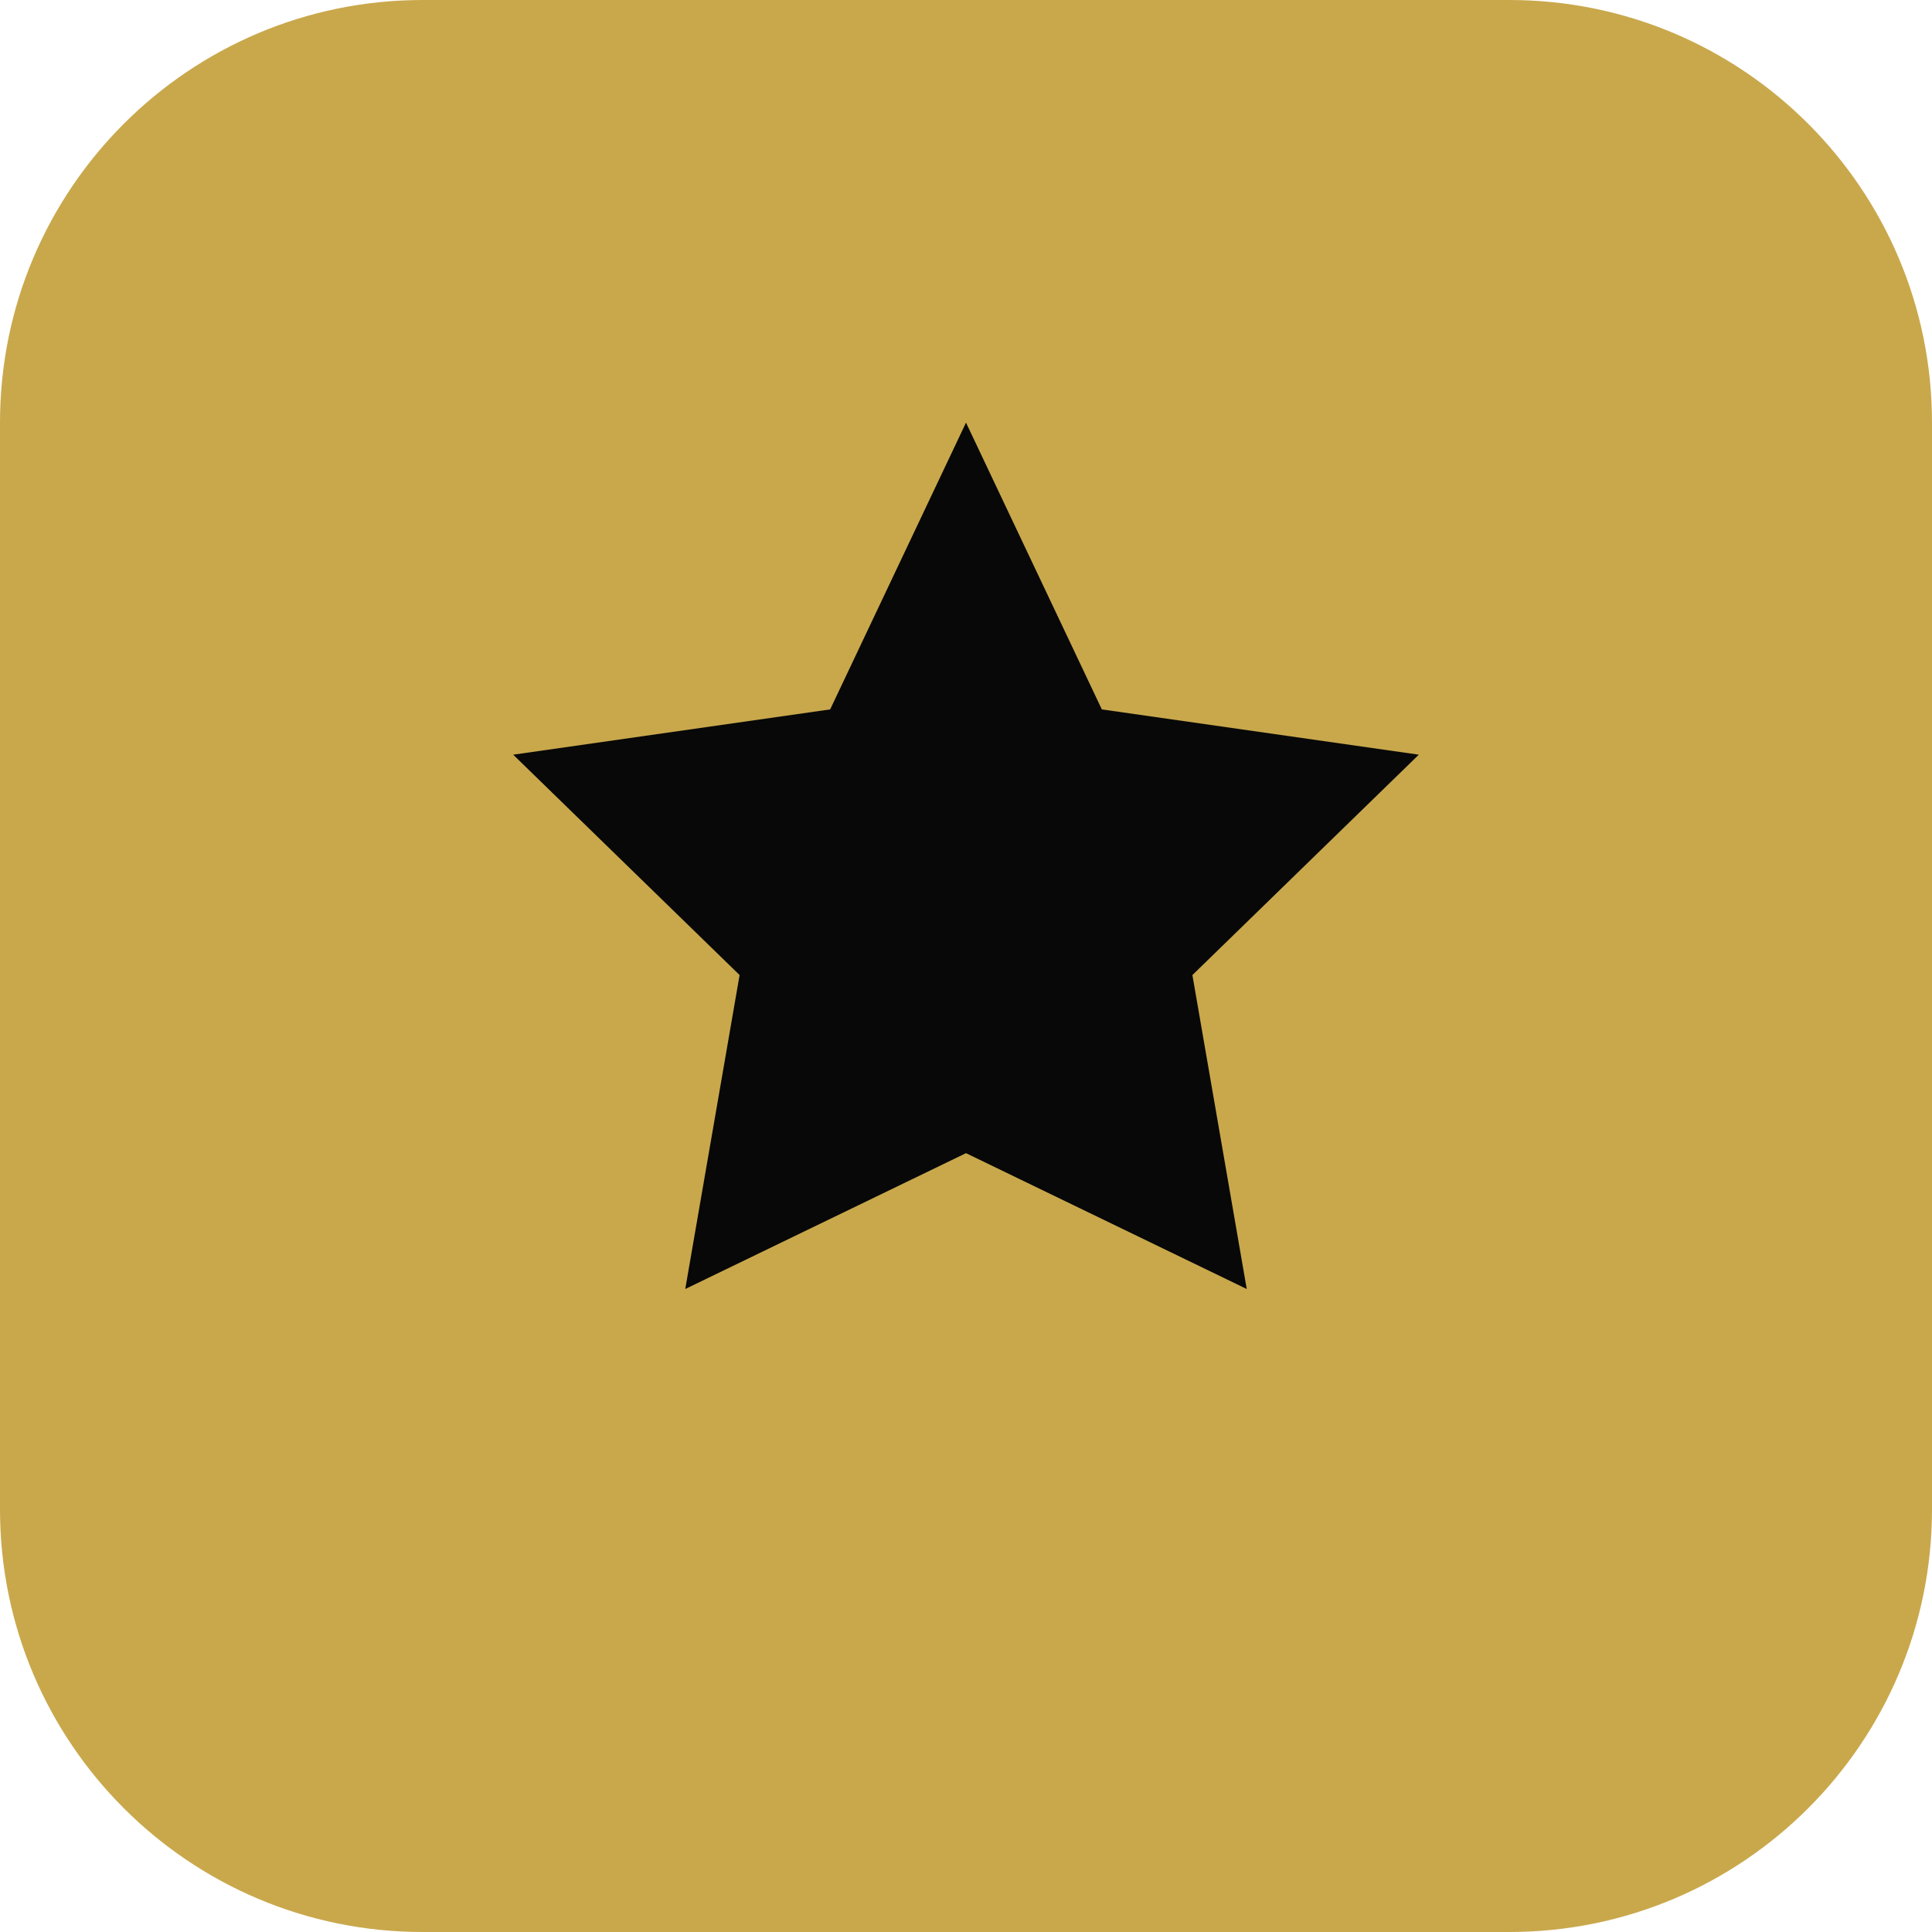
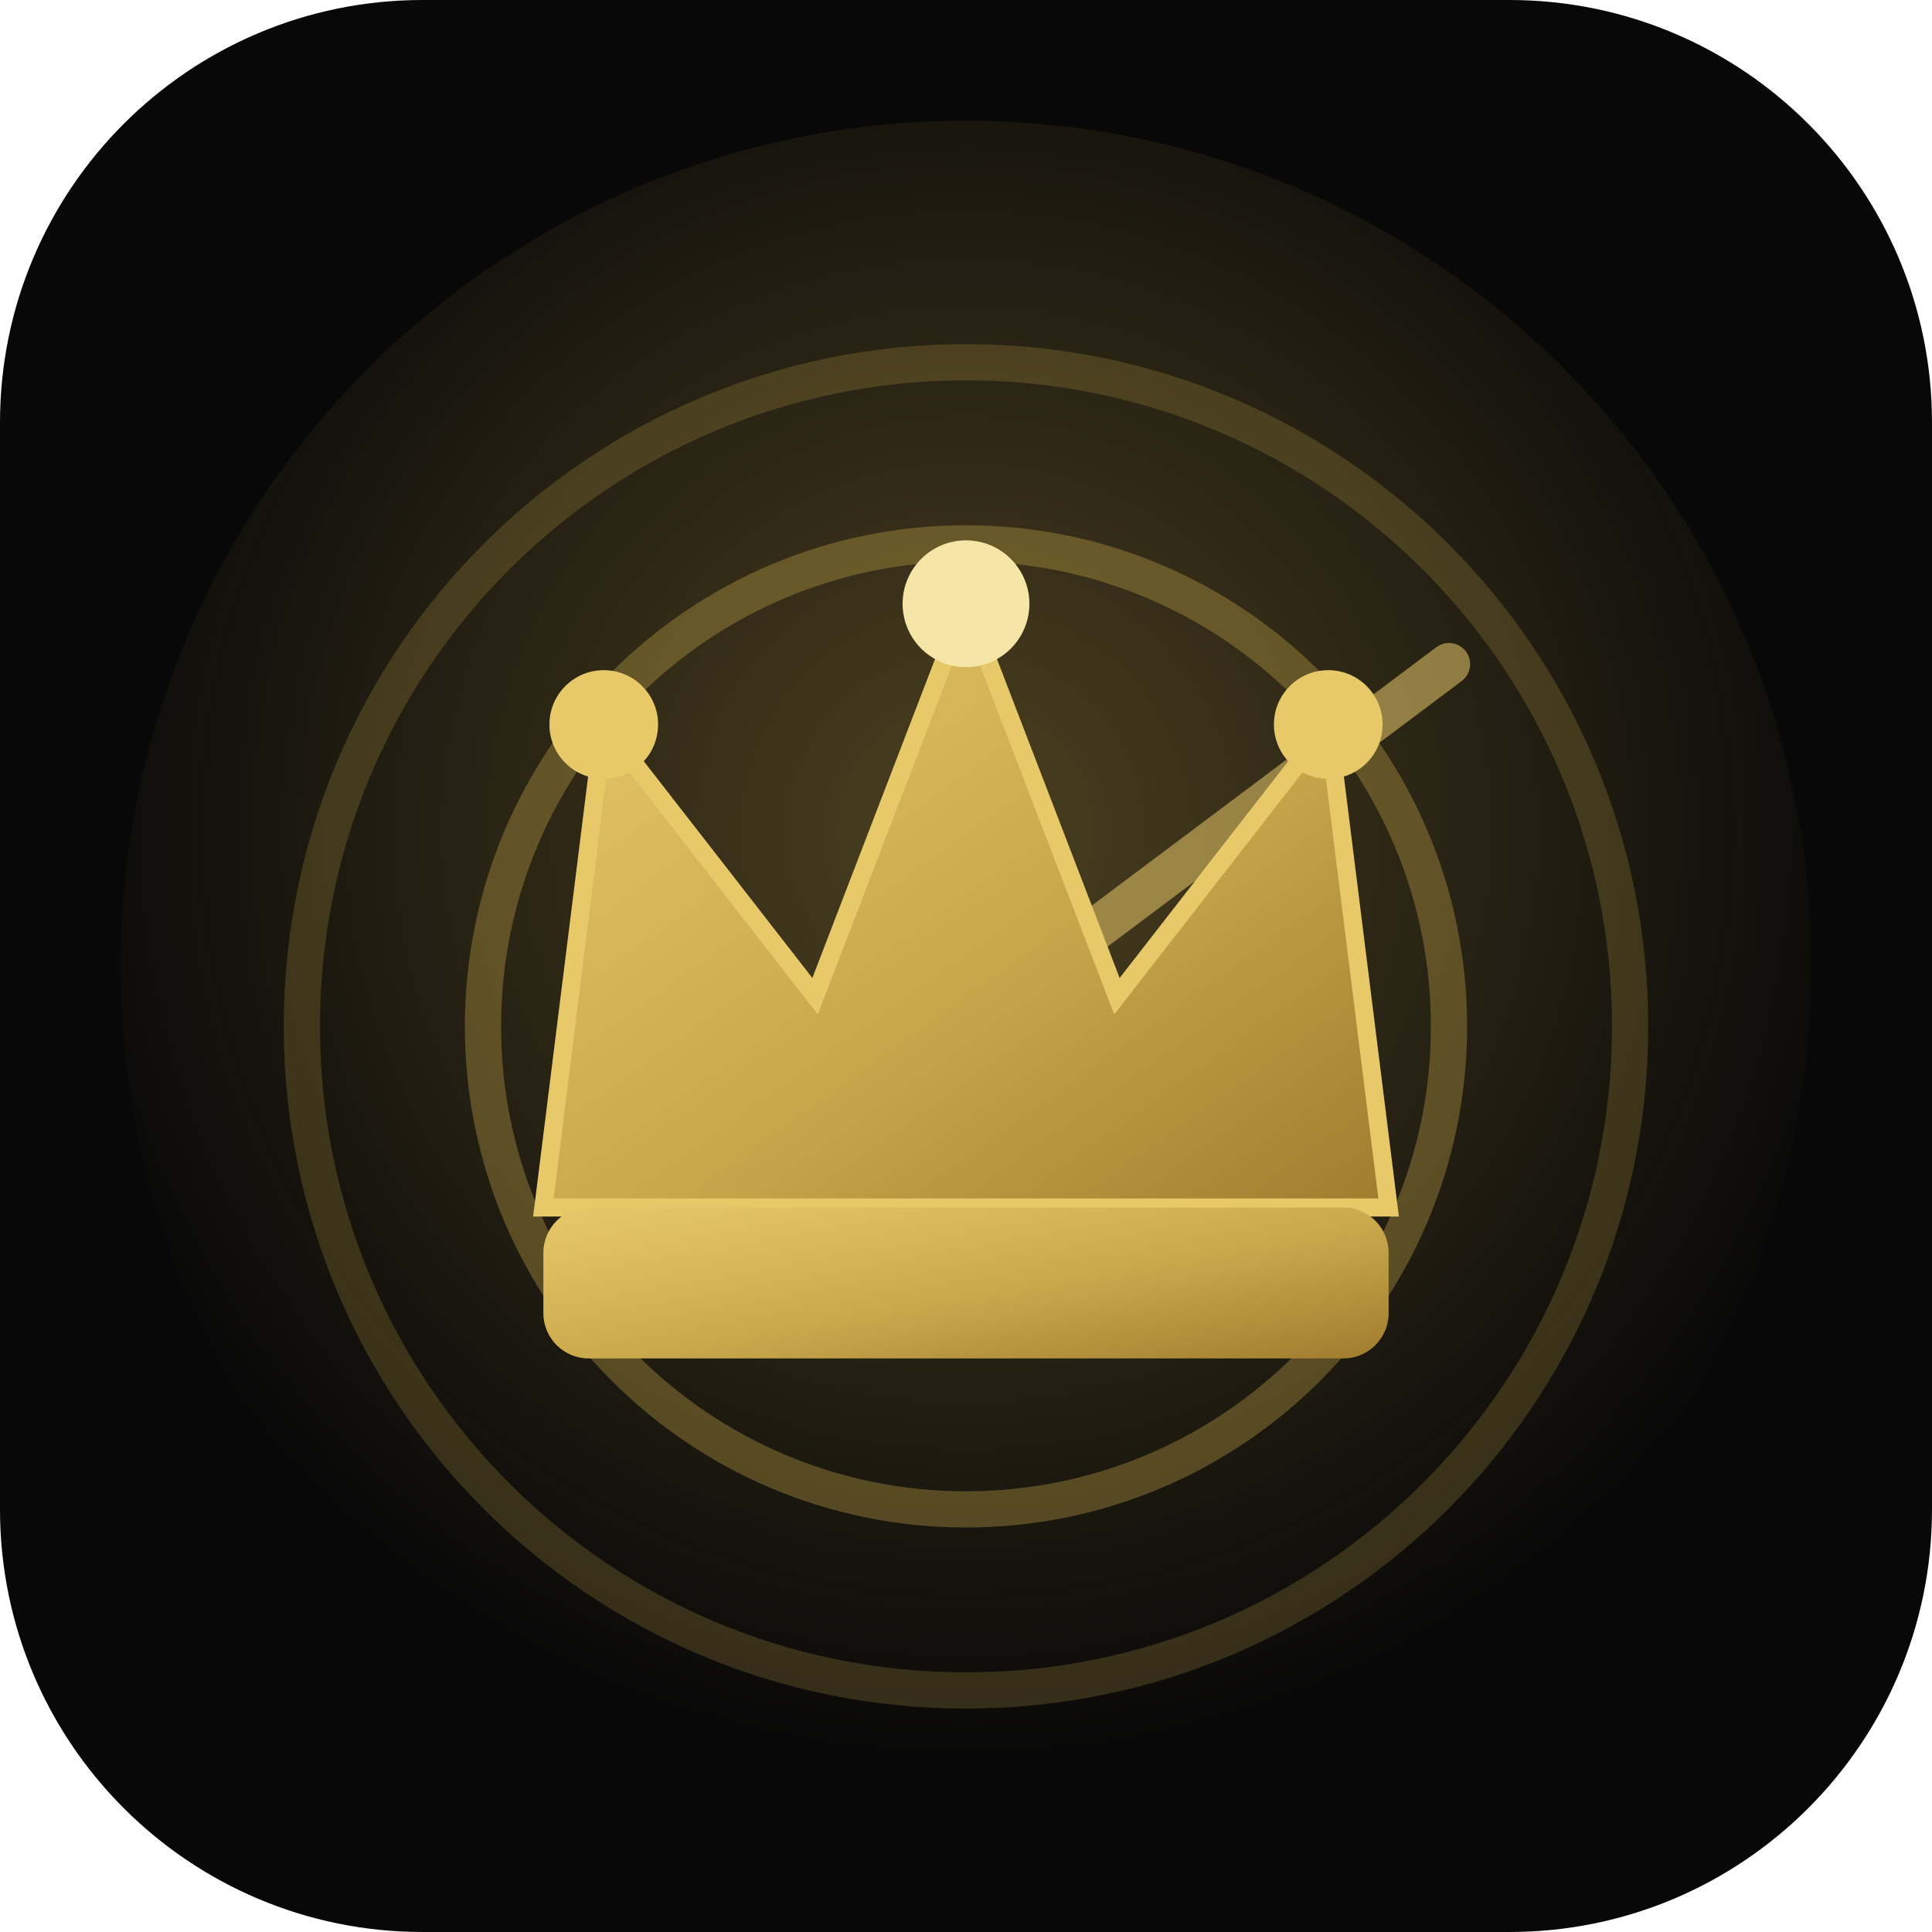
- <svg xmlns="http://www.w3.org/2000/svg" viewBox="0 0 64 64">
-   <rect width="64" height="64" rx="14" fill="#c9a84c" />
-   <path d="M32 14l4.5 9.5 10.5 1.5-7.5 7.3 1.8 10.4L32 38.2 22.7 42.7l1.8-10.4-7.5-7.3 10.5-1.5z" fill="#080808" />
+ <svg xmlns="http://www.w3.org/2000/svg" viewBox="0 0 64 64" role="img" aria-label="Queendar">
+   <defs>
+     <linearGradient id="qg" x1="0" y1="0" x2="1" y2="1">
+       <stop offset="0%" stop-color="#e8c96a" />
+       <stop offset="55%" stop-color="#c9a84c" />
+       <stop offset="100%" stop-color="#a07c2e" />
+     </linearGradient>
+     <radialGradient id="qgGlow" cx="50%" cy="42%" r="55%">
+       <stop offset="0%" stop-color="#c9a84c" stop-opacity="0.35" />
+       <stop offset="100%" stop-color="#c9a84c" stop-opacity="0" />
+     </radialGradient>
+   </defs>
+   <rect width="64" height="64" rx="14" fill="#080808" />
+   <circle cx="32" cy="32" r="28" fill="url(#qgGlow)" />
+   <circle cx="32" cy="34" r="22" fill="none" stroke="#c9a84c" stroke-opacity="0.22" stroke-width="1.2" />
+   <circle cx="32" cy="34" r="16" fill="none" stroke="#c9a84c" stroke-opacity="0.35" stroke-width="1.2" />
+   <path d="M32 34 L48 22" stroke="#e8c96a" stroke-width="1.4" stroke-linecap="round" opacity="0.55" />
+   <path d="M18 40 L20 24 L27 33 L32 20 L37 33 L44 24 L46 40 Z" fill="url(#qg)" stroke="#e8c96a" stroke-width="0.6" />
+   <rect x="18" y="40" width="28" height="5" rx="1.5" fill="url(#qg)" />
+   <circle cx="20" cy="24" r="1.8" fill="#e8c96a" />
+   <circle cx="32" cy="20" r="2.1" fill="#f5e6a8" />
+   <circle cx="44" cy="24" r="1.8" fill="#e8c96a" />
</svg>
